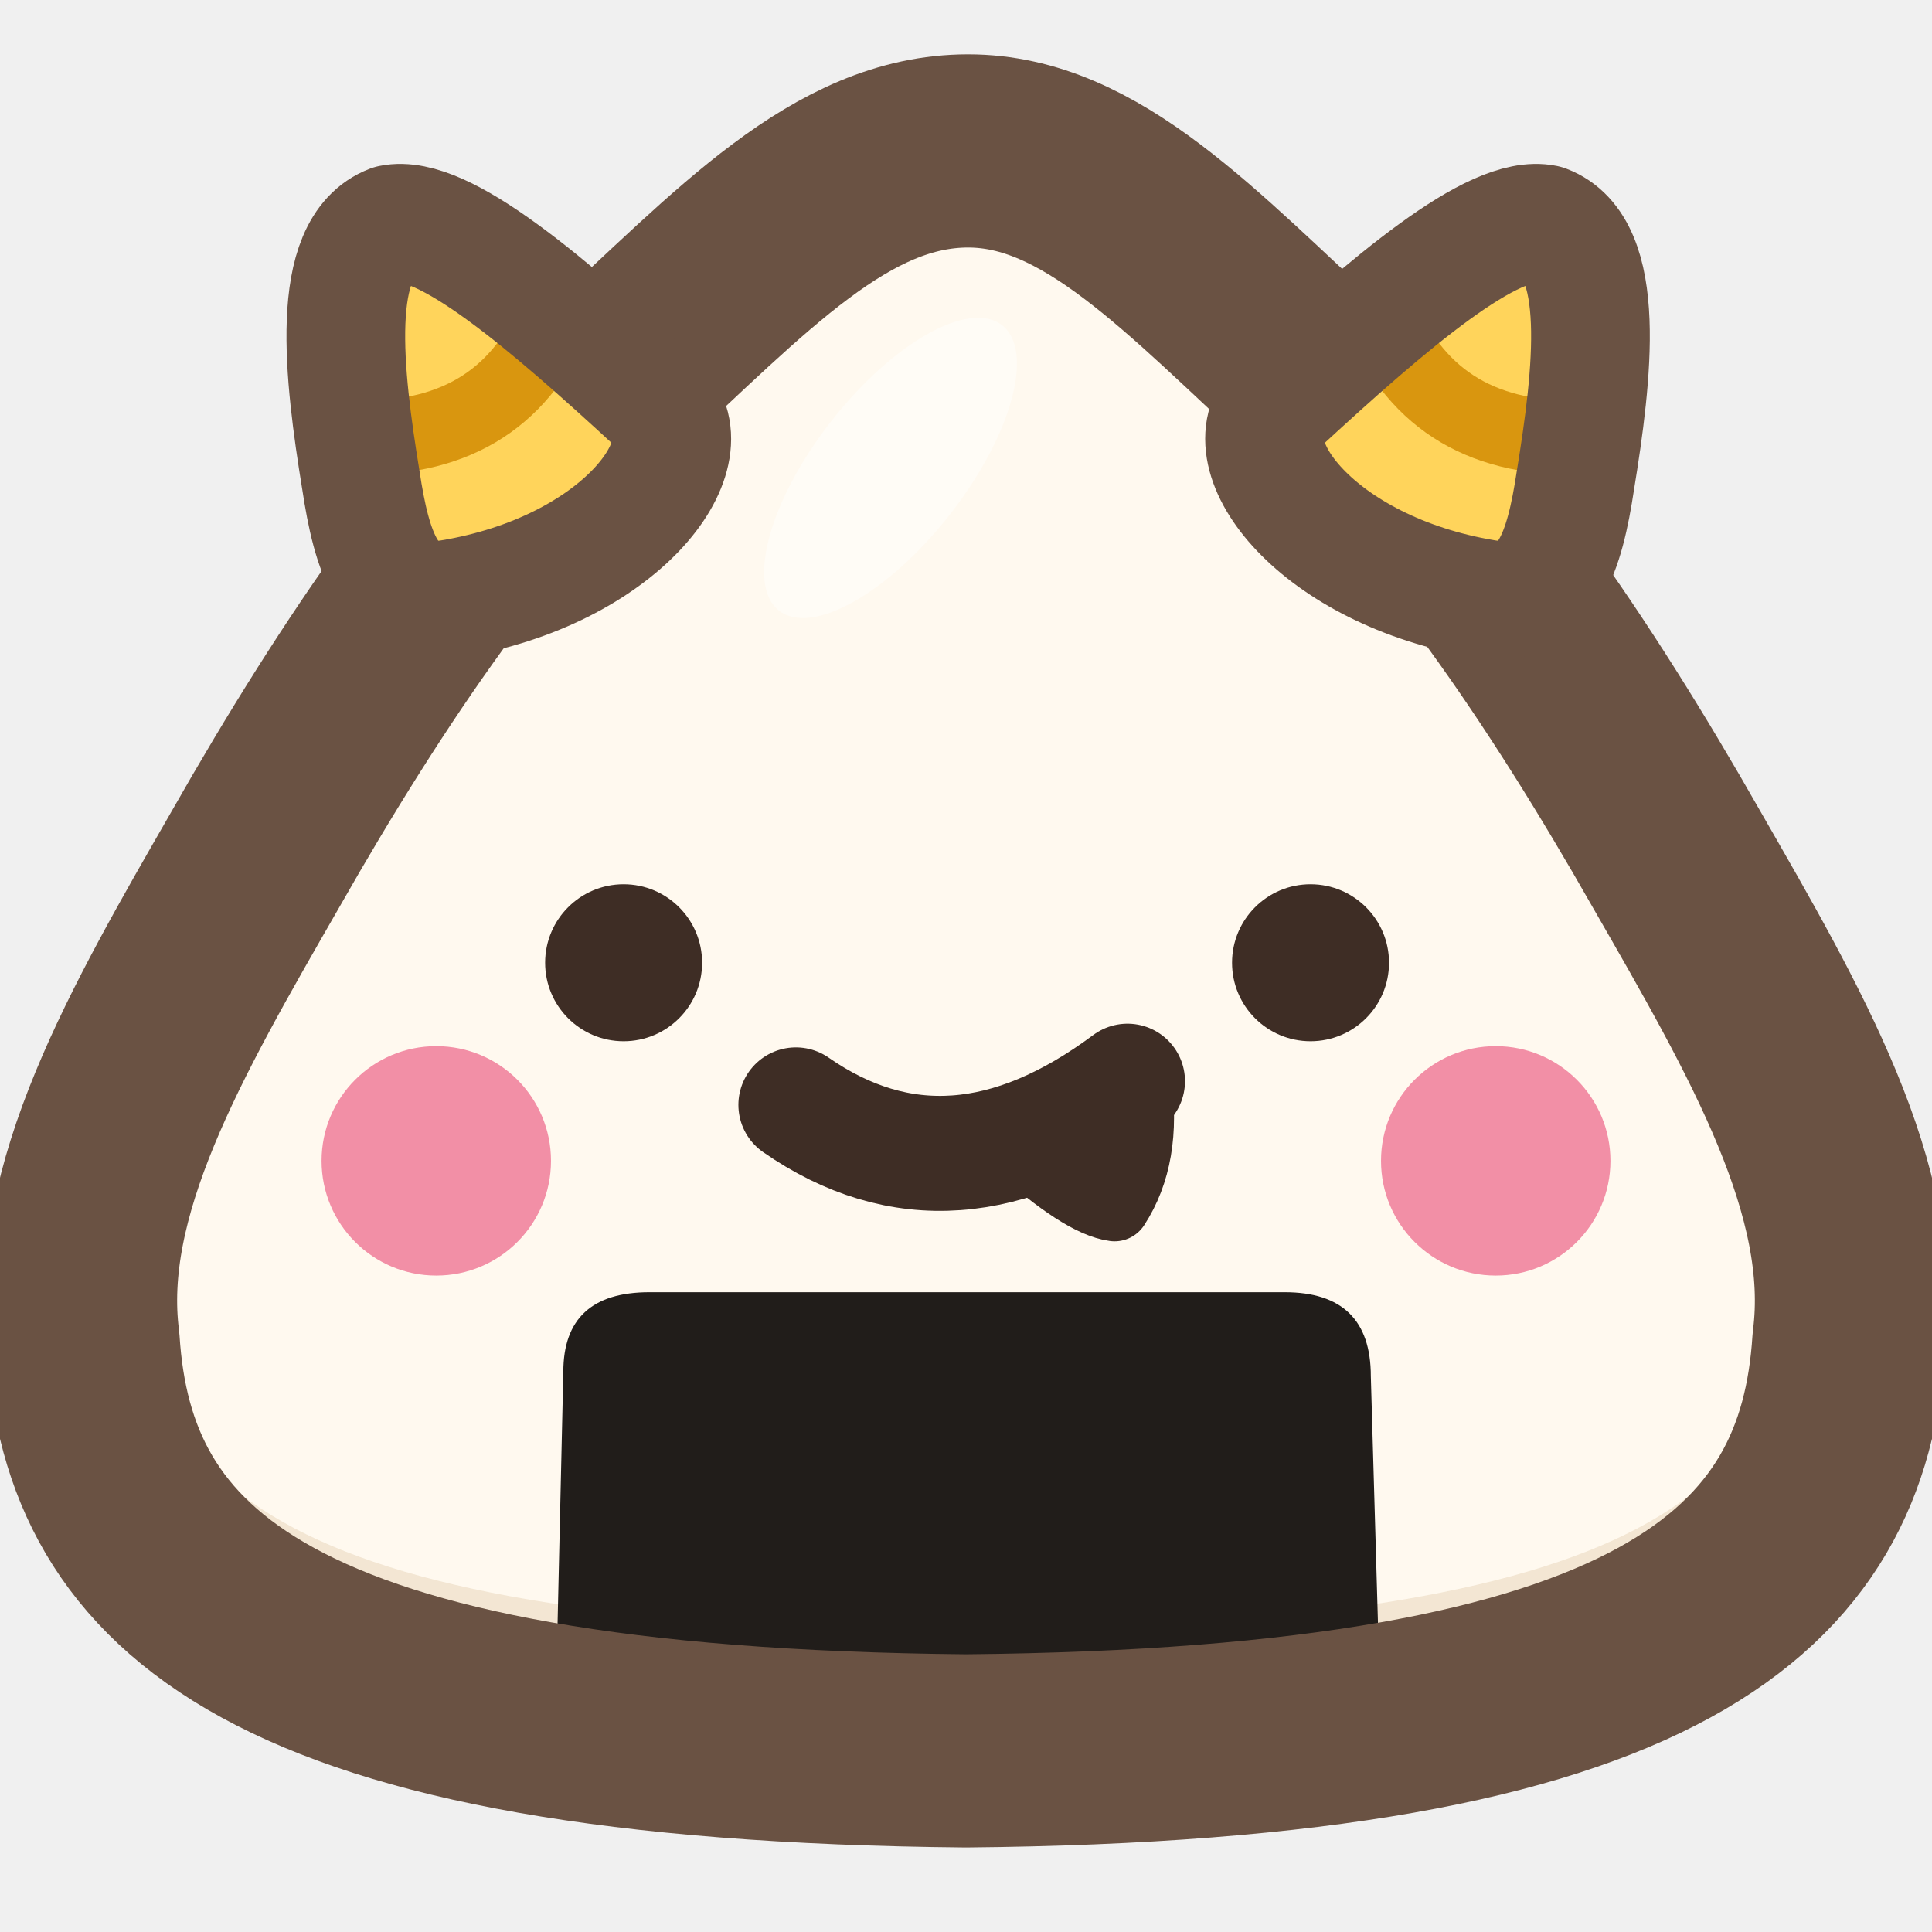
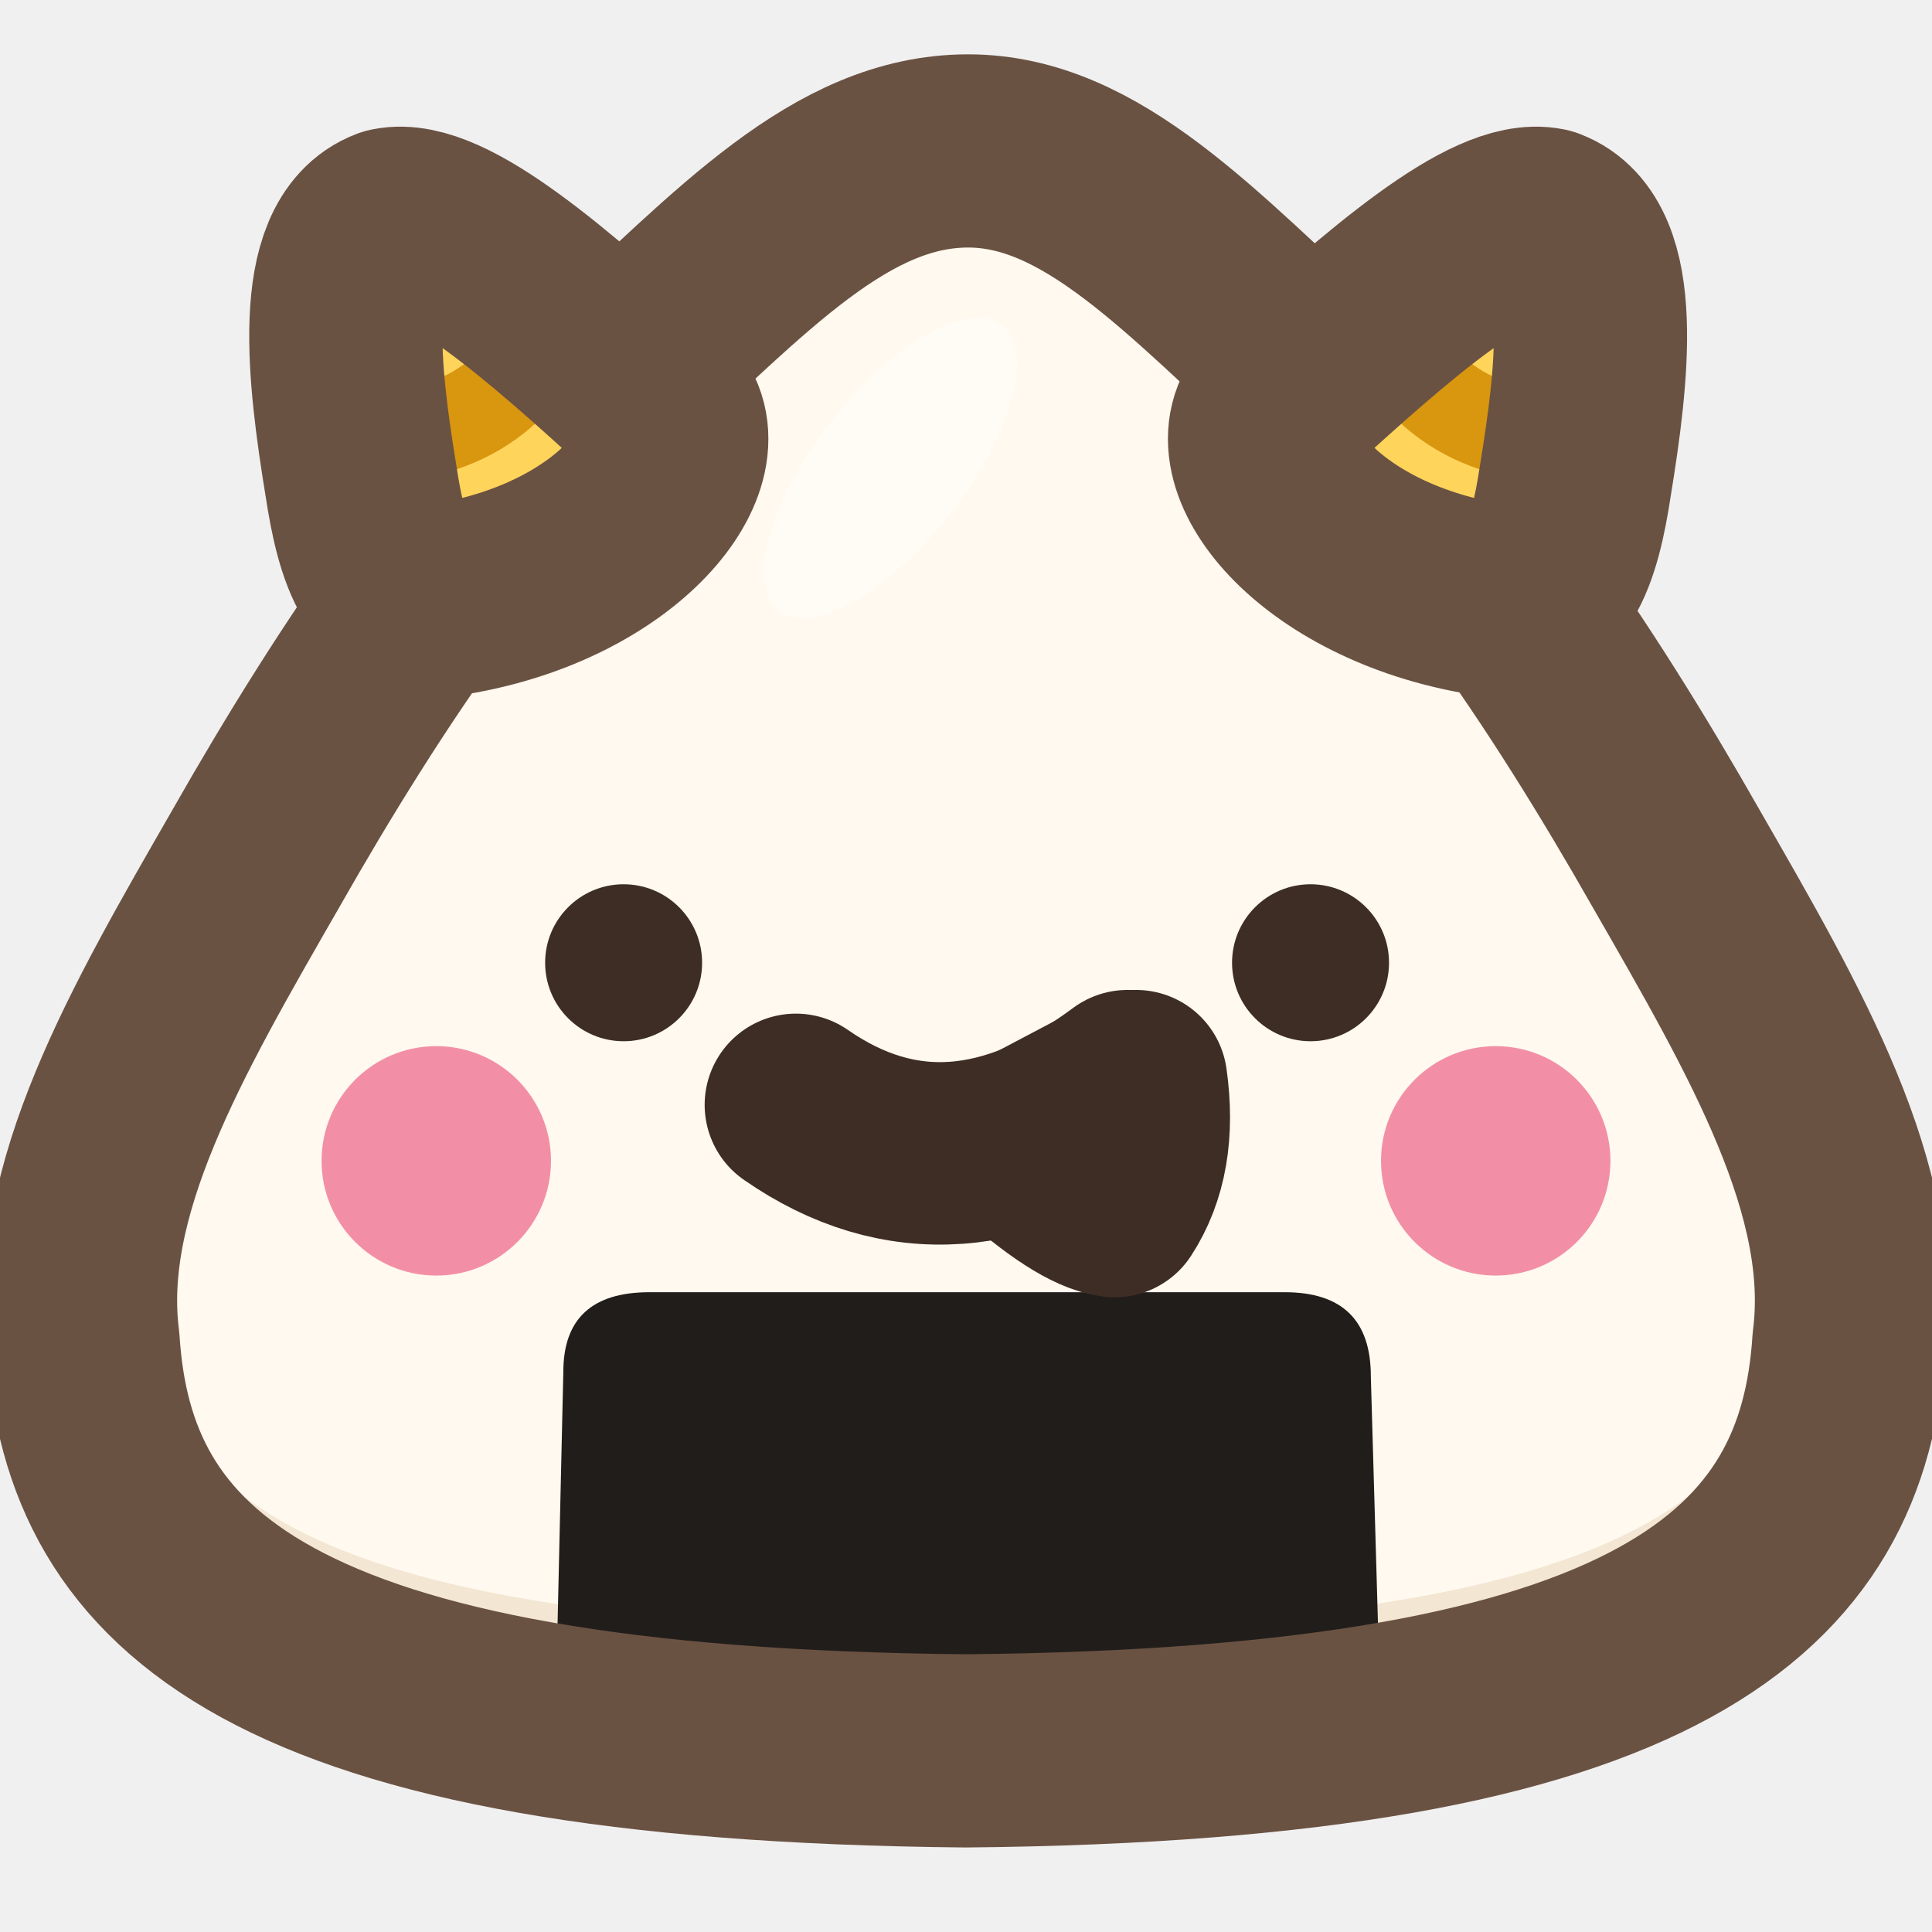
- <svg xmlns="http://www.w3.org/2000/svg" width="18" height="18" viewBox="0 0 128 128" role="img" aria-label="Oni">
+ <svg xmlns="http://www.w3.org/2000/svg" viewBox="0 0 128 128" role="img" aria-label="Oni" width="18" height="18">
  <defs>
    <clipPath id="oni-body">
      <path d="M557 83 C498 83 452 134 390 191 C332 242 276 324 226 412 C180 492 137 566 146 636 C153 746 231 823 556 826 C881 823 959 746 966 636 C975 566 932 492 886 412 C836 324 780 242 722 191 C660 134 614 83 557 83 Z" transform="translate(-15.32167 -1.841184) scale(0.1426649)" />
    </clipPath>
    <clipPath id="oni-horn-left">
      <path d="M289 117 C313 112 361 153 413 201 C436 224 395 278 317 291 C288 296 280 269 275 236 C267 187 260 128 289 117 Z" transform="translate(-15.32167 -1.841184) scale(0.1426649)" />
    </clipPath>
    <clipPath id="oni-horn-right">
      <path d="M825 117 C801 112 753 153 701 201 C678 224 719 278 797 291 C826 296 834 269 839 236 C847 187 854 128 825 117 Z" transform="translate(-15.32167 -1.841184) scale(0.1426649)" />
    </clipPath>
  </defs>
  <g transform="translate(-15.32167 -1.841184) scale(0.1426649)">
    <path d="M557 83 C498 83 452 134 390 191 C332 242 276 324 226 412 C180 492 137 566 146 636 C153 746 231 823 556 826 C881 823 959 746 966 636 C975 566 932 492 886 412 C836 324 780 242 722 191 C660 134 614 83 557 83 Z" fill="#FFF9EF" />
  </g>
  <g clip-path="url(#oni-body)">
    <g transform="translate(-15.32167 -1.841184) scale(0.1426649)">
      <path d="M165 581 C168 710 242 766 556 771 C870 766 944 710 947 581 L985 867 H125 Z" fill="#EEDFC8" opacity=".72" />
      <path d="M365 825 L369 650 Q369 613 409 613 H704 Q744 613 744 652 L749 825 Z" fill="#211D1A" />
    </g>
  </g>
  <g clip-path="url(#oni-body)">
    <ellipse cx="59" cy="31" rx="5" ry="12" transform="rotate(38 59 31)" fill="white" opacity="0.45" />
  </g>
  <g transform="translate(-15.32167 -1.841184) scale(0.1426649)">
    <path d="M557 83 C498 83 452 134 390 191 C332 242 276 324 226 412 C180 492 137 566 146 636 C153 746 231 823 556 826 C881 823 959 746 966 636 C975 566 932 492 886 412 C836 324 780 242 722 191 C660 134 614 83 557 83 Z" fill="none" stroke="#6A5243" stroke-width="89.721" stroke-linejoin="round" />
    <path d="M289 117 C313 112 361 153 413 201 C436 224 395 278 317 291 C288 296 280 269 275 236 C267 187 260 128 289 117 Z" fill="#FFD45B" />
    <path d="M825 117 C801 112 753 153 701 201 C678 224 719 278 797 291 C826 296 834 269 839 236 C847 187 854 128 825 117 Z" fill="#FFD45B" />
  </g>
  <g clip-path="url(#oni-horn-left)">
-     <path d="M270 216 Q340 219 365 160" transform="translate(-15.32167 -1.841184) scale(0.1426649)" fill="none" stroke="#D9960F" stroke-width="34.449" />
+     <path d="M270 216 Q340 219 365 160" transform="translate(-15.32167 -1.841184) scale(0.1426649)" fill="none" stroke="#D9960F" stroke-width="42.368" />
  </g>
  <g clip-path="url(#oni-horn-right)">
-     <path d="M844 216 Q774 219 749 160" transform="translate(-15.32167 -1.841184) scale(0.1426649)" fill="none" stroke="#D9960F" stroke-width="34.449" />
+     <path d="M844 216 Q774 219 749 160" transform="translate(-15.32167 -1.841184) scale(0.1426649)" fill="none" stroke="#D9960F" stroke-width="42.368" />
  </g>
  <g transform="translate(-15.32167 -1.841184) scale(0.1426649)">
-     <path d="M289 117 C313 112 361 153 413 201 C436 224 395 278 317 291 C288 296 280 269 275 236 C267 187 260 128 289 117 Z" fill="none" stroke="#6A5243" stroke-width="55.119" stroke-linejoin="round" />
-     <path d="M825 117 C801 112 753 153 701 201 C678 224 719 278 797 291 C826 296 834 269 839 236 C847 187 854 128 825 117 Z" fill="none" stroke="#6A5243" stroke-width="55.119" stroke-linejoin="round" />
+     <path d="M289 117 C313 112 361 153 413 201 C436 224 395 278 317 291 C288 296 280 269 275 236 C267 187 260 128 289 117 Z" fill="none" stroke="#6A5243" stroke-width="89.721" stroke-linejoin="round" />
+     <path d="M825 117 C801 112 753 153 701 201 C678 224 719 278 797 291 C826 296 834 269 839 236 C847 187 854 128 825 117 Z" fill="none" stroke="#6A5243" stroke-width="89.721" stroke-linejoin="round" />
    <circle cx="397" cy="460" r="36.449" fill="#3E2D25" />
    <circle cx="716" cy="460" r="36.449" fill="#3E2D25" />
    <circle cx="310" cy="552" r="53.272" fill="#F28FA6" />
    <circle cx="802" cy="552" r="53.272" fill="#F28FA6" />
-     <path d="M580 544 Q610 571 625 573 Q640 550 635 515 Z" fill="#FFF9EF" stroke="#3E2D25" stroke-width="32.727" stroke-linejoin="round" />
-     <path d="M477 526 Q549 576 631 515" fill="none" stroke="#3E2D25" stroke-width="53.396" stroke-linecap="round" />
+     <path d="M580 544 Q610 571 625 573 Q640 550 635 515 Z" fill="#FFF9EF" stroke="#3E2D25" stroke-width="84.736" stroke-linejoin="round" />
+     <path d="M477 526 Q549 576 631 515" fill="none" stroke="#3E2D25" stroke-width="84.736" stroke-linecap="round" />
  </g>
</svg>
